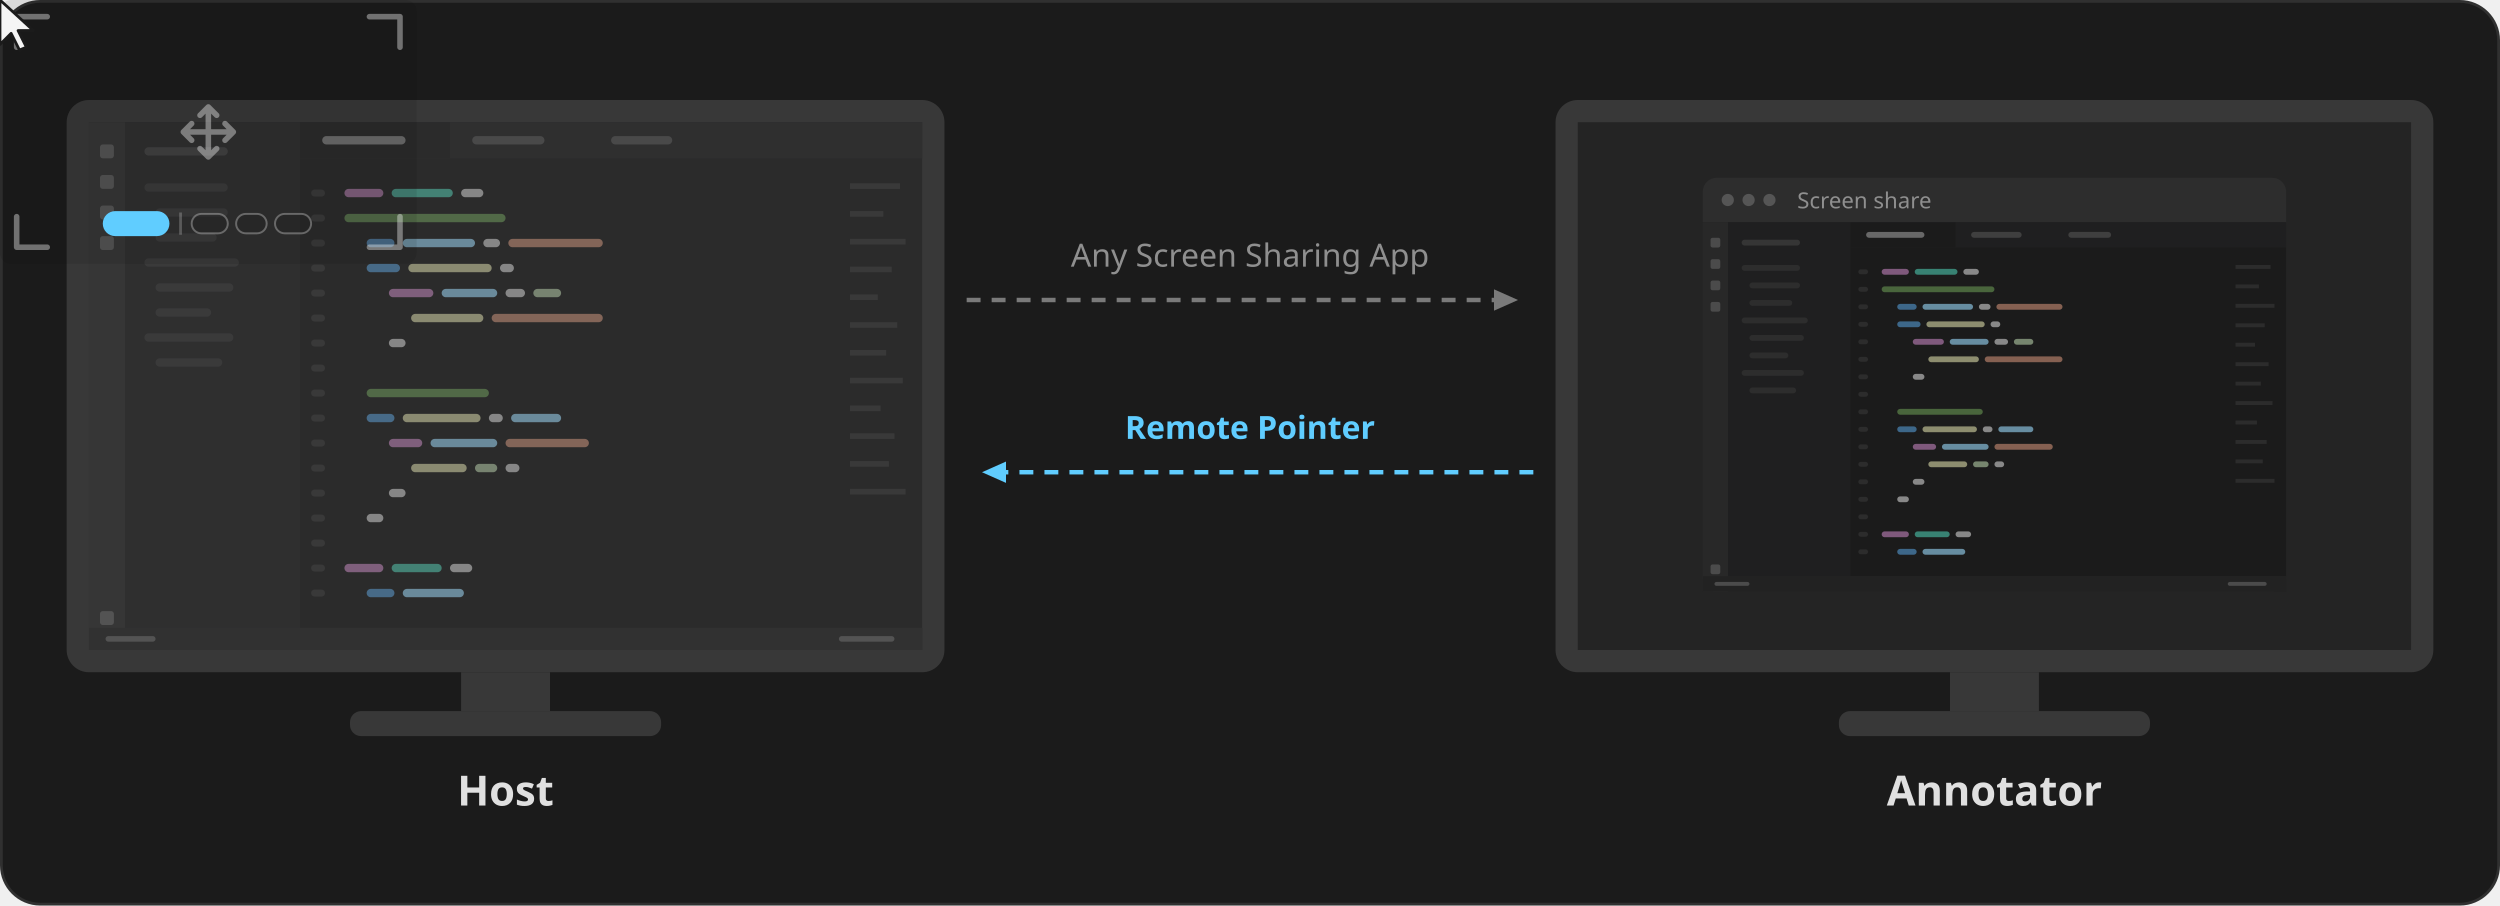
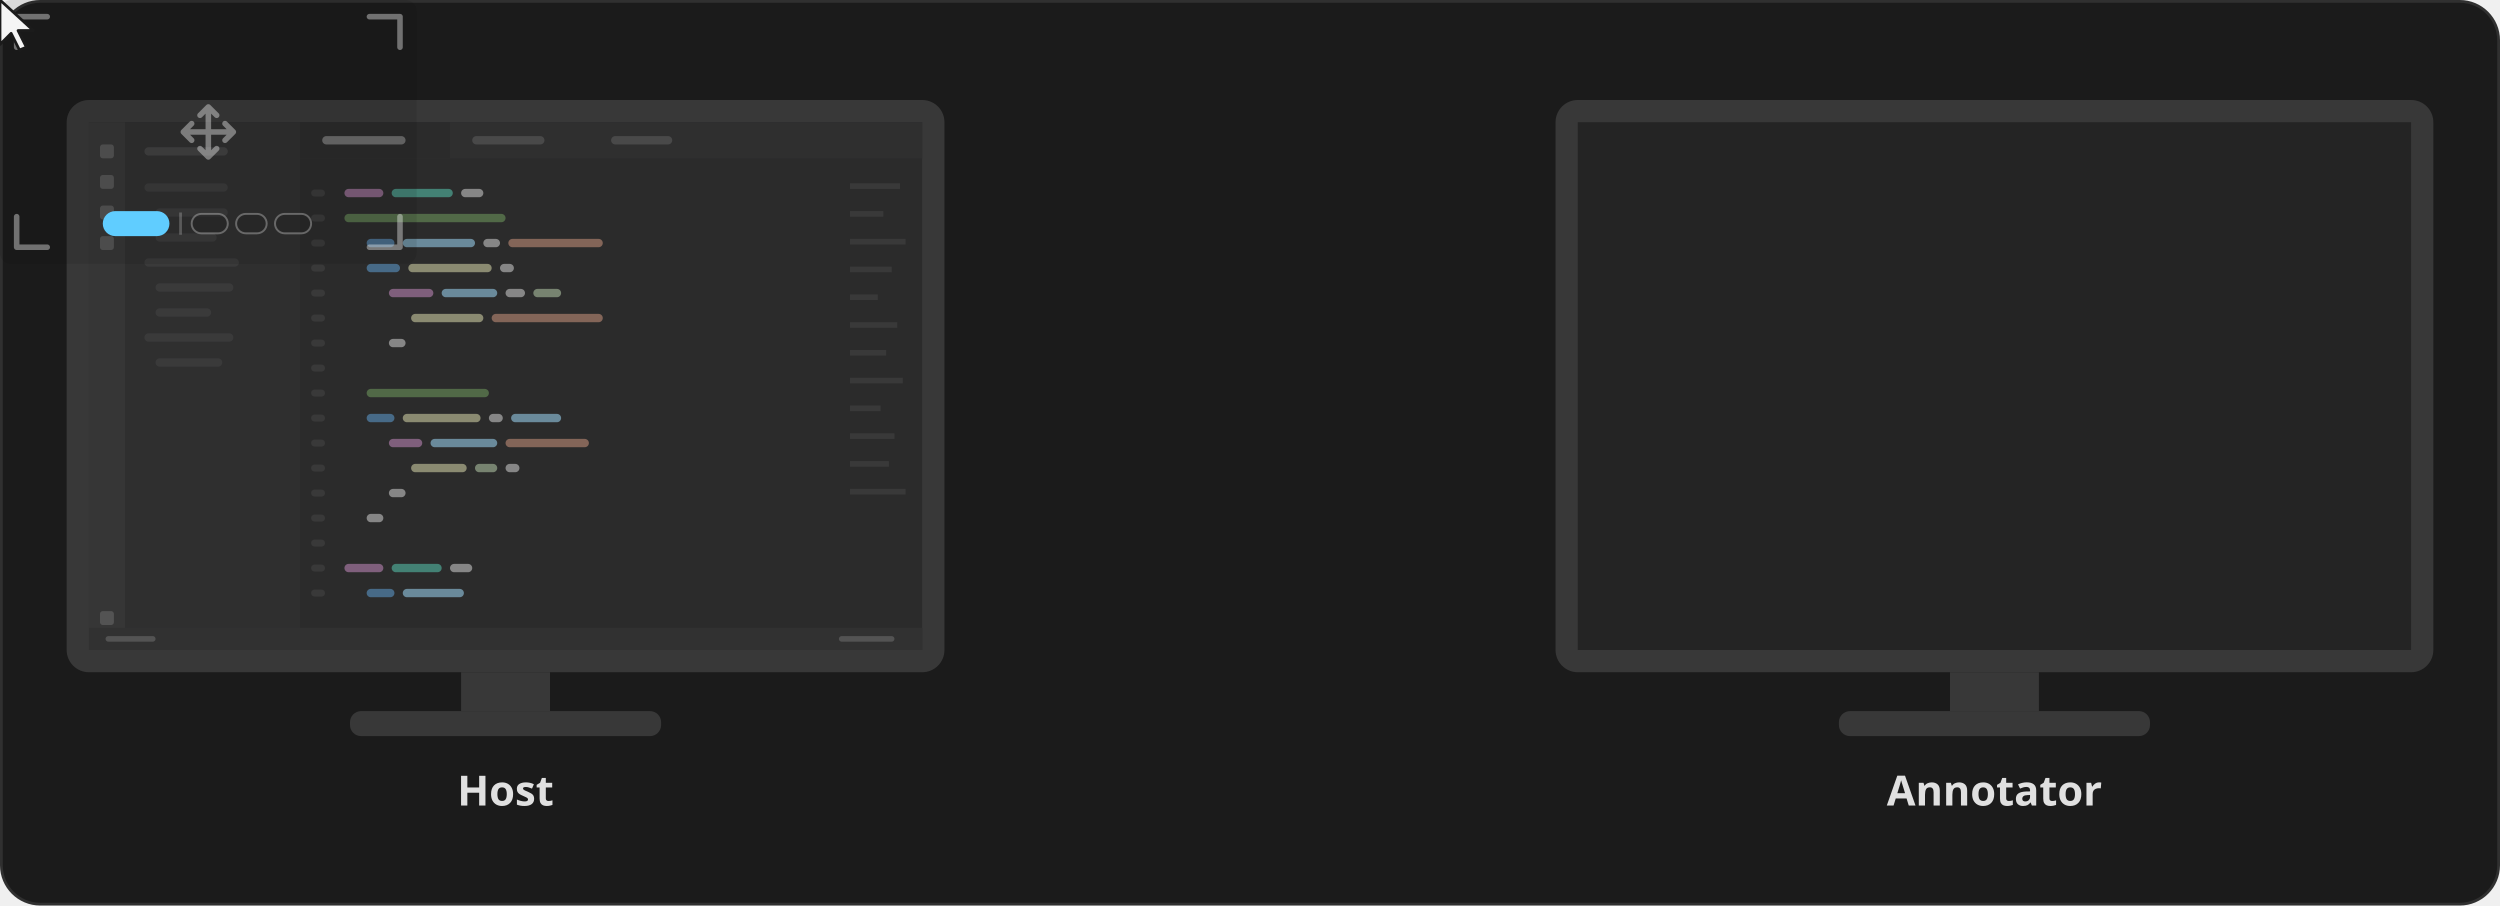
- <svg xmlns="http://www.w3.org/2000/svg" viewBox="0 0 900 326" width="900" height="326" role="img" aria-label="The host's screen reaches the annotator through any screen-sharing app. On the annotator's PC, Remote Pointer's target area is moved and resized until it matches the shared image; pressing Start turns its border red and begins annotating. Three clicks and a circle drawn around a block of code then appear on the host's real screen as they are made, each fading on its own.">
+ <svg xmlns="http://www.w3.org/2000/svg" viewBox="0 0 900 326" width="900" height="326" role="img" aria-label="The annotator starts with an empty screen. A screen-sharing app connects the two machines and the host's screen appears in a window. Remote Pointer then connects them as well, and its target area is moved and resized until it matches that shared image; pressing Start turns the border red and begins annotating. Three clicks and a circle drawn around a block of code appear on the host's real screen as they are made, each fading on its own.">
  <defs>
    <g id="ide">
      <rect x="0" y="0" width="300" height="190" fill="#1E1E1E" />
      <rect x="0" y="0" width="13" height="190" fill="#333333" />
      <rect x="4" y="8" width="5" height="5" rx="1" fill="#6E6E6E" />
      <rect x="4" y="19" width="5" height="5" rx="1" fill="#6E6E6E" />
      <rect x="4" y="30" width="5" height="5" rx="1" fill="#6E6E6E" />
      <rect x="4" y="41" width="5" height="5" rx="1" fill="#6E6E6E" />
      <rect x="4" y="176" width="5" height="5" rx="1" fill="#6E6E6E" />
      <rect x="13" y="0" width="63" height="190" fill="#252526" />
      <rect x="20" y="9" width="30" height="3" rx="1.5" fill="#4A4A4A" />
      <g fill="#3C3C3C">
        <rect x="20" y="22" width="30" height="3" rx="1.5" />
        <rect x="24" y="31" width="26" height="3" rx="1.5" />
        <rect x="24" y="40" width="22" height="3" rx="1.5" />
        <rect x="20" y="49" width="34" height="3" rx="1.5" />
        <rect x="24" y="58" width="28" height="3" rx="1.5" />
        <rect x="24" y="67" width="20" height="3" rx="1.5" />
        <rect x="20" y="76" width="32" height="3" rx="1.5" />
        <rect x="24" y="85" width="24" height="3" rx="1.5" />
      </g>
      <rect x="76" y="0" width="224" height="13" fill="#252526" />
      <rect x="76" y="0" width="54" height="13" fill="#1E1E1E" />
      <rect x="84" y="5" width="30" height="3" rx="1.5" fill="#9E9E9E" />
      <rect x="138" y="5" width="26" height="3" rx="1.5" fill="#5A5A5A" />
      <rect x="188" y="5" width="22" height="3" rx="1.5" fill="#5A5A5A" />
      <g fill="#3A3A3A">
        <rect x="80" y="24.25" width="5" height="2.5" rx="1.25" />
        <rect x="80" y="33.25" width="5" height="2.5" rx="1.25" />
        <rect x="80" y="42.25" width="5" height="2.5" rx="1.25" />
        <rect x="80" y="51.25" width="5" height="2.5" rx="1.25" />
        <rect x="80" y="60.25" width="5" height="2.5" rx="1.25" />
        <rect x="80" y="69.25" width="5" height="2.5" rx="1.25" />
        <rect x="80" y="78.25" width="5" height="2.5" rx="1.25" />
        <rect x="80" y="87.25" width="5" height="2.5" rx="1.25" />
        <rect x="80" y="96.25" width="5" height="2.5" rx="1.25" />
        <rect x="80" y="105.25" width="5" height="2.5" rx="1.25" />
        <rect x="80" y="114.25" width="5" height="2.5" rx="1.25" />
        <rect x="80" y="123.25" width="5" height="2.5" rx="1.25" />
        <rect x="80" y="132.25" width="5" height="2.5" rx="1.25" />
        <rect x="80" y="141.25" width="5" height="2.5" rx="1.25" />
        <rect x="80" y="150.25" width="5" height="2.5" rx="1.25" />
        <rect x="80" y="159.25" width="5" height="2.5" rx="1.25" />
        <rect x="80" y="168.25" width="5" height="2.5" rx="1.25" />
      </g>
      <g>
        <rect x="92" y="24" width="14" height="3" rx="1.5" fill="#C586C0" />
        <rect x="109" y="24" width="22" height="3" rx="1.5" fill="#4EC9B0" />
        <rect x="134" y="24" width="8" height="3" rx="1.5" fill="#D4D4D4" />
        <rect x="92" y="33" width="58" height="3" rx="1.5" fill="#6A9955" />
        <rect x="100" y="42" width="10" height="3" rx="1.5" fill="#569CD6" />
        <rect x="113" y="42" width="26" height="3" rx="1.5" fill="#9CDCFE" />
        <rect x="142" y="42" width="6" height="3" rx="1.5" fill="#D4D4D4" />
        <rect x="151" y="42" width="34" height="3" rx="1.5" fill="#CE9178" />
        <rect x="100" y="51" width="12" height="3" rx="1.5" fill="#569CD6" />
        <rect x="115" y="51" width="30" height="3" rx="1.5" fill="#DCDCAA" />
        <rect x="148" y="51" width="5" height="3" rx="1.5" fill="#D4D4D4" />
        <rect x="108" y="60" width="16" height="3" rx="1.5" fill="#C586C0" />
        <rect x="127" y="60" width="20" height="3" rx="1.5" fill="#9CDCFE" />
        <rect x="150" y="60" width="7" height="3" rx="1.5" fill="#D4D4D4" />
        <rect x="160" y="60" width="10" height="3" rx="1.5" fill="#B5CEA8" />
        <rect x="116" y="69" width="26" height="3" rx="1.5" fill="#DCDCAA" />
        <rect x="145" y="69" width="40" height="3" rx="1.5" fill="#CE9178" />
        <rect x="108" y="78" width="6" height="3" rx="1.5" fill="#D4D4D4" />
        <rect x="100" y="96" width="44" height="3" rx="1.5" fill="#6A9955" />
        <rect x="100" y="105" width="10" height="3" rx="1.5" fill="#569CD6" />
        <rect x="113" y="105" width="28" height="3" rx="1.5" fill="#DCDCAA" />
        <rect x="144" y="105" width="5" height="3" rx="1.5" fill="#D4D4D4" />
        <rect x="152" y="105" width="18" height="3" rx="1.5" fill="#9CDCFE" />
        <rect x="108" y="114" width="12" height="3" rx="1.5" fill="#C586C0" />
        <rect x="123" y="114" width="24" height="3" rx="1.5" fill="#9CDCFE" />
        <rect x="150" y="114" width="30" height="3" rx="1.5" fill="#CE9178" />
        <rect x="116" y="123" width="20" height="3" rx="1.5" fill="#DCDCAA" />
        <rect x="139" y="123" width="8" height="3" rx="1.5" fill="#B5CEA8" />
        <rect x="150" y="123" width="5" height="3" rx="1.5" fill="#D4D4D4" />
        <rect x="108" y="132" width="6" height="3" rx="1.5" fill="#D4D4D4" />
        <rect x="100" y="141" width="6" height="3" rx="1.5" fill="#D4D4D4" />
        <rect x="92" y="159" width="14" height="3" rx="1.5" fill="#C586C0" />
        <rect x="109" y="159" width="18" height="3" rx="1.5" fill="#4EC9B0" />
        <rect x="130" y="159" width="8" height="3" rx="1.5" fill="#D4D4D4" />
        <rect x="100" y="168" width="10" height="3" rx="1.5" fill="#569CD6" />
        <rect x="113" y="168" width="22" height="3" rx="1.5" fill="#9CDCFE" />
      </g>
      <g fill="#3A3A3A">
        <rect x="274" y="22" width="18" height="2" />
        <rect x="274" y="32" width="12" height="2" />
        <rect x="274" y="42" width="20" height="2" />
        <rect x="274" y="52" width="15" height="2" />
        <rect x="274" y="62" width="10" height="2" />
        <rect x="274" y="72" width="17" height="2" />
        <rect x="274" y="82" width="13" height="2" />
        <rect x="274" y="92" width="19" height="2" />
        <rect x="274" y="102" width="11" height="2" />
        <rect x="274" y="112" width="16" height="2" />
        <rect x="274" y="122" width="14" height="2" />
        <rect x="274" y="132" width="20" height="2" />
      </g>
      <rect x="0" y="182" width="300" height="8" fill="#2A2A2A" />
      <rect x="6" y="185" width="18" height="2" rx="1" fill="#6E6E6E" />
      <rect x="270" y="185" width="20" height="2" rx="1" fill="#6E6E6E" />
    </g>
    <path id="grip" d="M 0 11 L 0 0 L 11 0" />
    <marker id="arrow-muted" viewBox="0 0 10 10" refX="8.5" refY="5" markerWidth="6" markerHeight="6" orient="auto-start-reverse">
-       <path d="M 0 1 L 9 5 L 0 9 z" fill="#7A7A7A" />
+       <path class="arrow-share" d="M 0 1 L 9 5 L 0 9 z" fill="#8F8F8F" />
    </marker>
    <marker id="arrow-accent" viewBox="0 0 10 10" refX="8.5" refY="5" markerWidth="6" markerHeight="6" orient="auto-start-reverse">
      <path class="arrow-pointer" d="M 0 1 L 9 5 L 0 9 z" fill="#60CDFF" />
    </marker>
    <style>
      .card      { fill: #1B1B1B; stroke: #303030; stroke-width: 1; }
      .bezel     { fill: #383838; }
      .desktop   { fill: #242424; }
      .screen-name { fill: #E0E0E0; font-family: "Segoe UI", -apple-system, sans-serif; font-size: 15px; font-weight: 600; text-anchor: middle; }
      .link-label  { font-family: "Segoe UI", -apple-system, sans-serif; font-size: 11.5px; text-anchor: middle; }
-       .link-muted  { fill: #8F8F8F; }
      .win-title   { fill: #8F8F8F; font-family: "Segoe UI", -apple-system, sans-serif; font-size: 8px; }
- 
-       .wire      { fill: none; stroke-width: 1.6; stroke-dasharray: 5 4; animation: ants 0.9s linear infinite; }
-       .wire-share   { stroke: #7A7A7A; }
+       .wire        { fill: none; stroke-width: 1.6; stroke-dasharray: 5 4; }
+ 
+       /* One 14.5s cycle. It opens on two unconnected machines and builds the setup up a
+          piece at a time; each link lights as it is introduced. Calibration and the cursor
+          run off keyframe percentages, while every mark reuses one short lifecycle and is
+          placed in the cycle by its delay. */
+       .link-share    { opacity: 0; animation: link-share-show 14.5s linear infinite; }
+       .link-pointer  { opacity: 0; animation: link-pointer-show 14.5s linear infinite; }
+       .share-window  { opacity: 0; transform-box: view-box; transform-origin: 718px 138.5px;
+                        animation: window-pop 14.5s ease-out infinite; }
+ 
+       .wire-share    { stroke: #8F8F8F;
+                        animation: ants 0.9s linear infinite, share-lit-stroke 14.5s linear infinite; }
+       .link-muted    { fill: #8F8F8F;   animation: share-lit-fill 14.5s linear infinite; }
+       .arrow-share   { fill: #8F8F8F;   animation: share-lit-fill 14.5s linear infinite; }
+ 
      /* The Remote Pointer link carries the annotation colour while a gesture is going
         over it, so it is visible that this is what reaches the host. */
      .wire-pointer  { stroke: #60CDFF;
-                        animation: ants 0.9s linear infinite, transmit-stroke 12s linear infinite; }
-       .link-accent   { fill: #60CDFF; font-weight: 600; animation: transmit-fill 12s linear infinite; }
-       .arrow-pointer { fill: #60CDFF; animation: transmit-fill 12s linear infinite; }
- 
-       /* One 12s cycle. Calibration and the cursor run off keyframe percentages; every mark
-          instead reuses one short lifecycle and is placed in the cycle by its delay. */
-       .cursor    { animation: cursor-path 12s ease-in-out infinite, cursor-show 12s linear infinite; }
+                        animation: ants 0.9s linear infinite, pointer-lit-stroke 14.5s linear infinite; }
+       .link-accent   { fill: #60CDFF; font-weight: 600;
+                        animation: pointer-lit-fill 14.5s linear infinite; }
+       .arrow-pointer { fill: #60CDFF;   animation: pointer-lit-fill 14.5s linear infinite; }
+ 
+       .cursor    { animation: cursor-path 14.5s ease-in-out infinite, cursor-show 14.5s linear infinite; }
      .calib     { transform-box: view-box; transform-origin: 0 0;
-                    animation: calib-path 12s ease-in-out infinite, calib-show 12s linear infinite; }
-       .frame     { fill: rgba(0, 0, 0, 0.09); animation: frame-state 12s linear infinite; }
+                    animation: calib-path 14.5s ease-in-out infinite, calib-show 14.5s linear infinite; }
+       .frame     { fill: rgba(0, 0, 0, 0.09); animation: frame-state 14.5s linear infinite; }
      .chrome    { fill: none; stroke: #F5F5F5; stroke-linecap: round; stroke-linejoin: round;
-                    opacity: 0.4; animation: chrome-hide 12s linear infinite; }
-       .buttons   { animation: chrome-hide-solid 12s linear infinite; }
-       .btn-start { animation: btn-press 12s linear infinite; }
+                    opacity: 0.4; animation: chrome-hide 14.5s linear infinite; }
+       .buttons   { animation: chrome-hide-solid 14.5s linear infinite; }
+       .btn-start { animation: btn-press 14.5s linear infinite; }

      .mark   { fill: none; stroke: #FF5C5C; stroke-width: 3; stroke-linecap: round; stroke-linejoin: round; }
-       .dot    { fill: #FF5C5C; opacity: 0; animation: pop 12s linear infinite; }
+       .dot    { fill: #FF5C5C; opacity: 0; animation: pop 14.5s linear infinite; }
      .ripple { fill: none; stroke: #FF5C5C; stroke-width: 2.5; opacity: 0; }
      .curve  { stroke-dasharray: 1; stroke-dashoffset: 1; opacity: 0;
-                 animation: draw 12s linear infinite; }
-       .ripple-a { animation: ripple-a 12s ease-out infinite; }
-       .ripple-h { animation: ripple-h 12s ease-out infinite; }
- 
-       /* Clicks land at 5.65 / 6.10 / 6.55s and the circle starts at 7.20s. Each mark and
+                 animation: draw 14.5s linear infinite; }
+       .ripple-a { animation: ripple-a 14.5s ease-out infinite; }
+       .ripple-h { animation: ripple-h 14.5s ease-out infinite; }
+ 
+       /* Clicks land at 8.00 / 8.45 / 8.90s and the circle starts at 9.55s. Each mark and
         its copy on the host share one delay, so both screens show it at the same instant. */
-       .t-1 { animation-delay: 5.65s; }
-       .t-2 { animation-delay: 6.10s; }
-       .t-3 { animation-delay: 6.55s; }
-       .t-c { animation-delay: 7.20s; }
+       .t-1 { animation-delay: 8.00s; }
+       .t-2 { animation-delay: 8.45s; }
+       .t-3 { animation-delay: 8.90s; }
+       .t-c { animation-delay: 9.55s; }

      @keyframes ants { to { stroke-dashoffset: -18; } }

-       /* Lit for each of the three clicks, then held for the whole length of the drag —
+       /* Setup, one piece at a time: the screen share connects, its window opens on the
+          annotator, then Remote Pointer connects and its target area appears. */
+       @keyframes link-share-show {
+         0%, 1.72%     { opacity: 0; }
+         4.48%, 88.97% { opacity: 1; }
+         94.48%, 100%  { opacity: 0; }
+       }
+       @keyframes link-pointer-show {
+         0%, 12.41%     { opacity: 0; }
+         15.17%, 88.97% { opacity: 1; }
+         94.48%, 100%   { opacity: 0; }
+       }
+       @keyframes window-pop {
+         0%, 8.28%    { opacity: 0; transform: scale(0.88); }
+         10.00%       { opacity: 1; transform: scale(1.03); }
+         10.69%       { opacity: 1; transform: scale(1); }
+         88.97%       { opacity: 1; transform: scale(1); }
+         94.48%, 100% { opacity: 0; transform: scale(1); }
+       }
+ 
+       @keyframes share-lit-stroke {
+         0%, 4.48%   { stroke: #8F8F8F; stroke-width: 1.6; }
+         5.17%       { stroke: #E8E8E8; stroke-width: 2.4; }
+         7.93%, 100% { stroke: #8F8F8F; stroke-width: 1.6; }
+       }
+       @keyframes share-lit-fill {
+         0%, 4.48%   { fill: #8F8F8F; }
+         5.17%       { fill: #E8E8E8; }
+         7.93%, 100% { fill: #8F8F8F; }
+       }
+ 
+       /* Its own introduction, then one pulse per click and a hold for the whole drag —
         the link is red exactly while something is travelling down it. */
-       @keyframes transmit-stroke {
-         0%,     46.9%  { stroke: #60CDFF; }
-         47.08%         { stroke: #FF5C5C; }
-         49.58%, 50.65% { stroke: #60CDFF; }
-         50.83%         { stroke: #FF5C5C; }
-         53.33%, 54.40% { stroke: #60CDFF; }
-         54.58%         { stroke: #FF5C5C; }
-         57.08%, 59.80% { stroke: #60CDFF; }
-         60%,    71.67% { stroke: #FF5C5C; }
-         74.58%, 100%   { stroke: #60CDFF; }
-       }
-       @keyframes transmit-fill {
-         0%,     46.9%  { fill: #60CDFF; }
-         47.08%         { fill: #FF5C5C; }
-         49.58%, 50.65% { fill: #60CDFF; }
-         50.83%         { fill: #FF5C5C; }
-         53.33%, 54.40% { fill: #60CDFF; }
-         54.58%         { fill: #FF5C5C; }
-         57.08%, 59.80% { fill: #60CDFF; }
-         60%,    71.67% { fill: #FF5C5C; }
-         74.58%, 100%   { fill: #60CDFF; }
+       @keyframes pointer-lit-stroke {
+         0%, 15.17%     { stroke: #60CDFF; stroke-width: 1.6; }
+         15.52%         { stroke: #CFEFFF; stroke-width: 2.4; }
+         18.28%, 55.00% { stroke: #60CDFF; stroke-width: 1.6; }
+         55.17%         { stroke: #FF5C5C; }
+         57.24%, 58.10% { stroke: #60CDFF; }
+         58.28%         { stroke: #FF5C5C; }
+         60.35%, 61.20% { stroke: #60CDFF; }
+         61.38%         { stroke: #FF5C5C; }
+         63.45%, 65.70% { stroke: #60CDFF; }
+         65.86%, 75.52% { stroke: #FF5C5C; }
+         77.93%, 100%   { stroke: #60CDFF; stroke-width: 1.6; }
+       }
+       @keyframes pointer-lit-fill {
+         0%, 15.17%     { fill: #60CDFF; }
+         15.52%         { fill: #CFEFFF; }
+         18.28%, 55.00% { fill: #60CDFF; }
+         55.17%         { fill: #FF5C5C; }
+         57.24%, 58.10% { fill: #60CDFF; }
+         58.28%         { fill: #FF5C5C; }
+         60.35%, 61.20% { fill: #60CDFF; }
+         61.38%         { fill: #FF5C5C; }
+         63.45%, 65.70% { fill: #60CDFF; }
+         65.86%, 75.52% { fill: #FF5C5C; }
+         77.93%, 100%   { fill: #60CDFF; }
      }

      /* Grab the window, drag it over the shared image, pull its bottom-right corner out to
         match, press Start, then tap three times and circle a block of code. */
      @keyframes cursor-path {
-         0%,  2.92% { transform: translate(800px, 205px); }
-         9.17%      { transform: translate(725px, 162px); }
-         11.25%     { transform: translate(725px, 162px); }
-         20.00%     { transform: translate(688px, 127px); }
-         23.33%     { transform: translate(763px, 175px); }
-         25.42%     { transform: translate(763px, 175px); }
-         34.58%     { transform: translate(823px, 213px); }
-         39.17%     { transform: translate(681.6px, 192.7px); }
-         42.92%     { transform: translate(681.6px, 192.7px); }
-         46.67%     { transform: translate(680px, 165px); }
-         50.83%     { transform: translate(708px, 172px); }
-         54.58%     { transform: translate(736px, 163px); }
-         59.17%     { transform: translate(681px, 131px); }
-         60.00%     { transform: translate(681px, 131px);      animation-timing-function: linear; }
-         61.46%     { transform: translate(686px, 114.25px);   animation-timing-function: linear; }
-         62.92%     { transform: translate(712px, 105px);      animation-timing-function: linear; }
-         64.38%     { transform: translate(738px, 111.75px);   animation-timing-function: linear; }
-         65.83%     { transform: translate(746px, 126px);      animation-timing-function: linear; }
-         67.29%     { transform: translate(732.5px, 137.5px);  animation-timing-function: linear; }
-         68.75%     { transform: translate(707px, 140px);      animation-timing-function: linear; }
-         70.21%     { transform: translate(687.6px, 135.06px); animation-timing-function: linear; }
-         71.67%     { transform: translate(678px, 126px); }
-         80.00%     { transform: translate(678px, 126px); }
-         86.67%,100%{ transform: translate(800px, 205px); }
+         0%,  18.62% { transform: translate(800px, 205px); }
+         23.79%      { transform: translate(725px, 162px); }
+         25.52%      { transform: translate(725px, 162px); }
+         32.76%      { transform: translate(688px, 127px); }
+         35.52%      { transform: translate(763px, 175px); }
+         37.24%      { transform: translate(763px, 175px); }
+         44.83%      { transform: translate(823px, 213px); }
+         48.62%      { transform: translate(681.6px, 192.7px); }
+         51.72%      { transform: translate(681.6px, 192.7px); }
+         54.83%      { transform: translate(680px, 165px); }
+         58.28%      { transform: translate(708px, 172px); }
+         61.38%      { transform: translate(736px, 163px); }
+         65.17%      { transform: translate(681px, 131px); }
+         65.86%      { transform: translate(681px, 131px);      animation-timing-function: linear; }
+         67.07%      { transform: translate(686px, 114.25px);   animation-timing-function: linear; }
+         68.28%      { transform: translate(712px, 105px);      animation-timing-function: linear; }
+         69.48%      { transform: translate(738px, 111.75px);   animation-timing-function: linear; }
+         70.69%      { transform: translate(746px, 126px);      animation-timing-function: linear; }
+         71.90%      { transform: translate(732.5px, 137.5px);  animation-timing-function: linear; }
+         73.10%      { transform: translate(707px, 140px);      animation-timing-function: linear; }
+         74.31%      { transform: translate(687.6px, 135.06px); animation-timing-function: linear; }
+         75.52%      { transform: translate(678px, 126px); }
+         82.41%      { transform: translate(678px, 126px); }
+         87.93%,100% { transform: translate(800px, 205px); }
      }
      @keyframes cursor-show {
-         0%, 1.8%    { opacity: 0; }
-         3.1%, 80%   { opacity: 1; }
-         86.67%,100% { opacity: 0; }
+         0%, 17.90%     { opacity: 0; }
+         19.31%, 82.41% { opacity: 1; }
+         87.93%, 100%   { opacity: 0; }
      }

      /* The target area: appears loose, is moved so its top-left meets the shared image,
         then resized until it covers the image exactly. 1.4x is the exact fit. */
      @keyframes calib-path {
-         0%,  11.25% { transform: translate(650px, 115px) scale(1); }
-         20.00%      { transform: translate(613px, 80px)  scale(1); }
-         25.42%      { transform: translate(613px, 80px)  scale(1); }
-         34.58%,100% { transform: translate(613px, 80px)  scale(1.4); }
+         0%,  25.52% { transform: translate(650px, 115px) scale(1); }
+         32.76%      { transform: translate(613px, 80px)  scale(1); }
+         37.24%      { transform: translate(613px, 80px)  scale(1); }
+         44.83%,100% { transform: translate(613px, 80px)  scale(1.4); }
      }
      @keyframes calib-show {
-         0%, 2.8%    { opacity: 0; }
-         5.5%, 86.67%{ opacity: 1; }
-         95%, 100%   { opacity: 0; }
+         0%, 18.30%     { opacity: 0; }
+         20.69%, 88.97% { opacity: 1; }
+         94.48%, 100%   { opacity: 0; }
      }

      /* Blue while calibrating; red only once Start is pressed, as the app does.
         stroke-width is counter-scaled so the 1.4x resize keeps the border weight. */
      @keyframes frame-state {
-         0%,  25.42% { stroke: #60CDFF; stroke-width: 3;    fill: rgba(0, 0, 0, 0.09); }
-         34.58%      { stroke: #60CDFF; stroke-width: 2.14; fill: rgba(0, 0, 0, 0.09); }
-         41.1%       { stroke: #60CDFF; stroke-width: 2.14; fill: rgba(0, 0, 0, 0.09); }
-         41.9%,100%  { stroke: #FF5C5C; stroke-width: 1.43; fill: rgba(0, 0, 0, 0); }
+         0%,  37.24% { stroke: #60CDFF; stroke-width: 3;    fill: rgba(0, 0, 0, 0.09); }
+         44.83%      { stroke: #60CDFF; stroke-width: 2.14; fill: rgba(0, 0, 0, 0.09); }
+         50.20%      { stroke: #60CDFF; stroke-width: 2.14; fill: rgba(0, 0, 0, 0.09); }
+         51.00%,100% { stroke: #FF5C5C; stroke-width: 1.43; fill: rgba(0, 0, 0, 0); }
      }
      /* Grips, move handle and buttons belong to calibration; Start dismisses them. */
      @keyframes chrome-hide {
-         0%,  41.1% { opacity: 0.4; }
-         41.9%,100% { opacity: 0; }
+         0%,  50.20% { opacity: 0.4; }
+         51.00%,100% { opacity: 0; }
      }
      @keyframes chrome-hide-solid {
-         0%,  41.1% { opacity: 1; }
-         41.9%,100% { opacity: 0; }
+         0%,  50.20% { opacity: 1; }
+         51.00%,100% { opacity: 0; }
      }
      @keyframes btn-press {
-         0%,  40.7% { opacity: 1; }
-         41.25%     { opacity: 0.62; }
-         41.9%,100% { opacity: 1; }
+         0%,  49.80% { opacity: 1; }
+         50.34%      { opacity: 0.62; }
+         51.00%,100% { opacity: 1; }
      }

      /* One mark's whole life, offset into the cycle by animation-delay: it lands, holds
         about 0.9s, then fades over 0.6s on its own — nothing is ever cleared as a batch. */
      @keyframes pop {
        0%           { opacity: 0; }
-         0.33%, 7.83% { opacity: 1; }
-         12.78%, 100% { opacity: 0; }
+         0.28%, 6.48% { opacity: 1; }
+         10.58%, 100% { opacity: 0; }
      }
      @keyframes draw {
        0%           { stroke-dashoffset: 1; opacity: 1; }
-         11.67%       { stroke-dashoffset: 0; opacity: 1; }
-         19.17%       { stroke-dashoffset: 0; opacity: 1; }
-         24.17%, 100% { stroke-dashoffset: 0; opacity: 0; }
+         9.66%        { stroke-dashoffset: 0; opacity: 1; }
+         15.86%       { stroke-dashoffset: 0; opacity: 1; }
+         20.00%, 100% { stroke-dashoffset: 0; opacity: 0; }
      }
      @keyframes ripple-a {
        0%          { r: 3;  opacity: 0.85; }
-         4.17%, 100% { r: 22; opacity: 0; }
+         3.45%, 100% { r: 22; opacity: 0; }
      }
      @keyframes ripple-h {
        0%          { r: 3;  opacity: 0.85; }
-         4.17%, 100% { r: 30; opacity: 0; }
-       }
- 
+         3.45%, 100% { r: 30; opacity: 0; }
+       }
+ 
+       /* Without motion there is no sequence to follow, so show the assembled end state. */
      @media (prefers-reduced-motion: reduce) {
-         .wire, .wire-pointer, .link-accent, .arrow-pointer, .cursor, .calib, .frame,
-         .chrome, .buttons, .btn-start, .dot, .curve, .ripple-a, .ripple-h {
+         .wire-share, .wire-pointer, .link-share, .link-pointer, .share-window,
+         .link-muted, .link-accent, .arrow-share, .arrow-pointer, .cursor, .calib,
+         .frame, .chrome, .buttons, .btn-start, .dot, .curve, .ripple-a, .ripple-h {
          animation: none !important;
        }
+         .link-share, .link-pointer { opacity: 1; }
+         .share-window { opacity: 1; transform: none; }
        .cursor  { opacity: 0; }
        .calib   { transform: translate(613px, 80px) scale(1.4); opacity: 1; }
        .frame   { stroke: #FF5C5C; stroke-width: 1.43; fill: none; }
        .chrome  { opacity: 0; }
        .buttons { opacity: 0; }
        .dot     { opacity: 1; }
        .curve   { stroke-dashoffset: 0; opacity: 1; }
        .ripple  { opacity: 0; }
      }
    </style>
  </defs>
  <rect class="card" x="0.5" y="0.5" width="899" height="325" rx="14" />
  <g>
    <rect class="bezel" x="24" y="36" width="316" height="206" rx="8" />
    <use href="#ide" transform="translate(32 44)" opacity="0.5" />
    <rect class="bezel" x="166" y="242" width="32" height="14" />
    <rect class="bezel" x="126" y="256" width="112" height="9" rx="4" />
    <text class="screen-name" x="182" y="290">Host</text>
  </g>
  <g>
    <rect class="bezel" x="560" y="36" width="316" height="206" rx="8" />
    <rect class="desktop" x="568" y="44" width="300" height="190" />
    <rect class="bezel" x="702" y="242" width="32" height="14" />
    <rect class="bezel" x="662" y="256" width="112" height="9" rx="4" />
    <text class="screen-name" x="718" y="290">Annotator</text>
-     <g>
+     <g class="share-window">
      <rect x="613" y="64" width="210" height="149" rx="5" fill="#2D2D2D" />
      <circle cx="622" cy="72" r="2.2" fill="#555555" />
      <circle cx="629.5" cy="72" r="2.2" fill="#555555" />
      <circle cx="637" cy="72" r="2.2" fill="#555555" />
      <text class="win-title" x="647" y="75">Screen share</text>
      <rect x="613" y="80" width="210" height="133" fill="#161616" />
      <use href="#ide" transform="translate(613 80) scale(0.7)" opacity="0.6" />
    </g>
  </g>
-   <g>
+   <g class="link-share">
    <text class="link-label link-muted" x="450" y="96">Any Screen Sharing App</text>
    <line class="wire wire-share" x1="348" y1="108" x2="546" y2="108" marker-end="url(#arrow-muted)" />
+   </g>
+   <g class="link-pointer">
    <text class="link-label link-accent" x="450" y="158">Remote Pointer</text>
    <line class="wire wire-pointer" x1="552" y1="170" x2="354" y2="170" marker-end="url(#arrow-accent)" />
  </g>
  <g class="calib">
    <rect class="frame" x="0" y="0" width="150" height="95" rx="4" />
    <g class="chrome" stroke-width="2">
      <use href="#grip" transform="translate(6 6)" />
      <use href="#grip" transform="translate(144 6) scale(-1 1)" />
      <use href="#grip" transform="translate(6 89) scale(1 -1)" />
      <use href="#grip" transform="translate(144 89) scale(-1 -1)" />
      <g transform="translate(75 47.5)">
        <path d="M -9 0 L 9 0 M 0 -9 L 0 9                  M -9 0 L -6 -3 M -9 0 L -6 3                  M  9 0 L  6 -3 M  9 0 L  6 3                  M 0 -9 L -3 -6 M 0 -9 L 3 -6                  M 0  9 L -3  6 M 0  9 L 3  6" />
      </g>
    </g>
    <g class="buttons">
      <rect class="btn-start" x="37" y="76" width="24" height="9" rx="4.5" fill="#60CDFF" />
      <rect x="64.5" y="76.5" width="1" height="8" fill="#FFFFFF" opacity="0.22" />
      <g fill="#202020" fill-opacity="0.35" stroke="#FFFFFF" stroke-opacity="0.3" stroke-width="0.7">
        <rect x="69" y="77" width="13" height="7" rx="3.5" />
        <rect x="85" y="77" width="11" height="7" rx="3.5" />
        <rect x="99" y="77" width="13" height="7" rx="3.5" />
      </g>
    </g>
  </g>
  <g opacity="0.5">
    <circle class="dot t-1" cx="680" cy="165" r="4" />
    <circle class="ripple ripple-a t-1" cx="680" cy="165" r="3" />
    <circle class="dot t-2" cx="708" cy="172" r="4" />
    <circle class="ripple ripple-a t-2" cx="708" cy="172" r="3" />
    <circle class="dot t-3" cx="736" cy="163" r="4" />
    <circle class="ripple ripple-a t-3" cx="736" cy="163" r="3" />
    <path class="mark curve t-c" pathLength="1" d="M 681 131 C 675 121 690 105 712 105                        C 733 105 749 116 746 126                        C 743 136 726 142 707 140                        C 692 138.5 680 133 678 126" />
  </g>
  <g>
    <circle class="dot t-1" cx="127.71" cy="165.43" r="5" />
    <circle class="ripple ripple-h t-1" cx="127.71" cy="165.43" r="3" />
    <circle class="dot t-2" cx="167.71" cy="175.43" r="5" />
    <circle class="ripple ripple-h t-2" cx="167.71" cy="175.43" r="3" />
    <circle class="dot t-3" cx="207.71" cy="162.57" r="5" />
    <circle class="ripple ripple-h t-3" cx="207.71" cy="162.57" r="3" />
    <path class="mark curve t-c" pathLength="1" stroke-width="4" d="M 129.14 116.86 C 120.57 102.57 142 79.71 173.43 79.71                               C 203.43 79.71 226.29 95.43 222 109.71                               C 217.71 124 193.43 132.57 166.29 129.71                               C 144.86 127.57 127.71 119.71 124.86 109.71" />
  </g>
  <g class="cursor">
    <path d="M 0 0 L 0 16 L 4 12 L 7 18 L 9.5 17 L 6.5 11 L 12 11 Z" fill="#F5F5F5" stroke="#1B1B1B" stroke-width="1" stroke-linejoin="round" />
  </g>
</svg>
